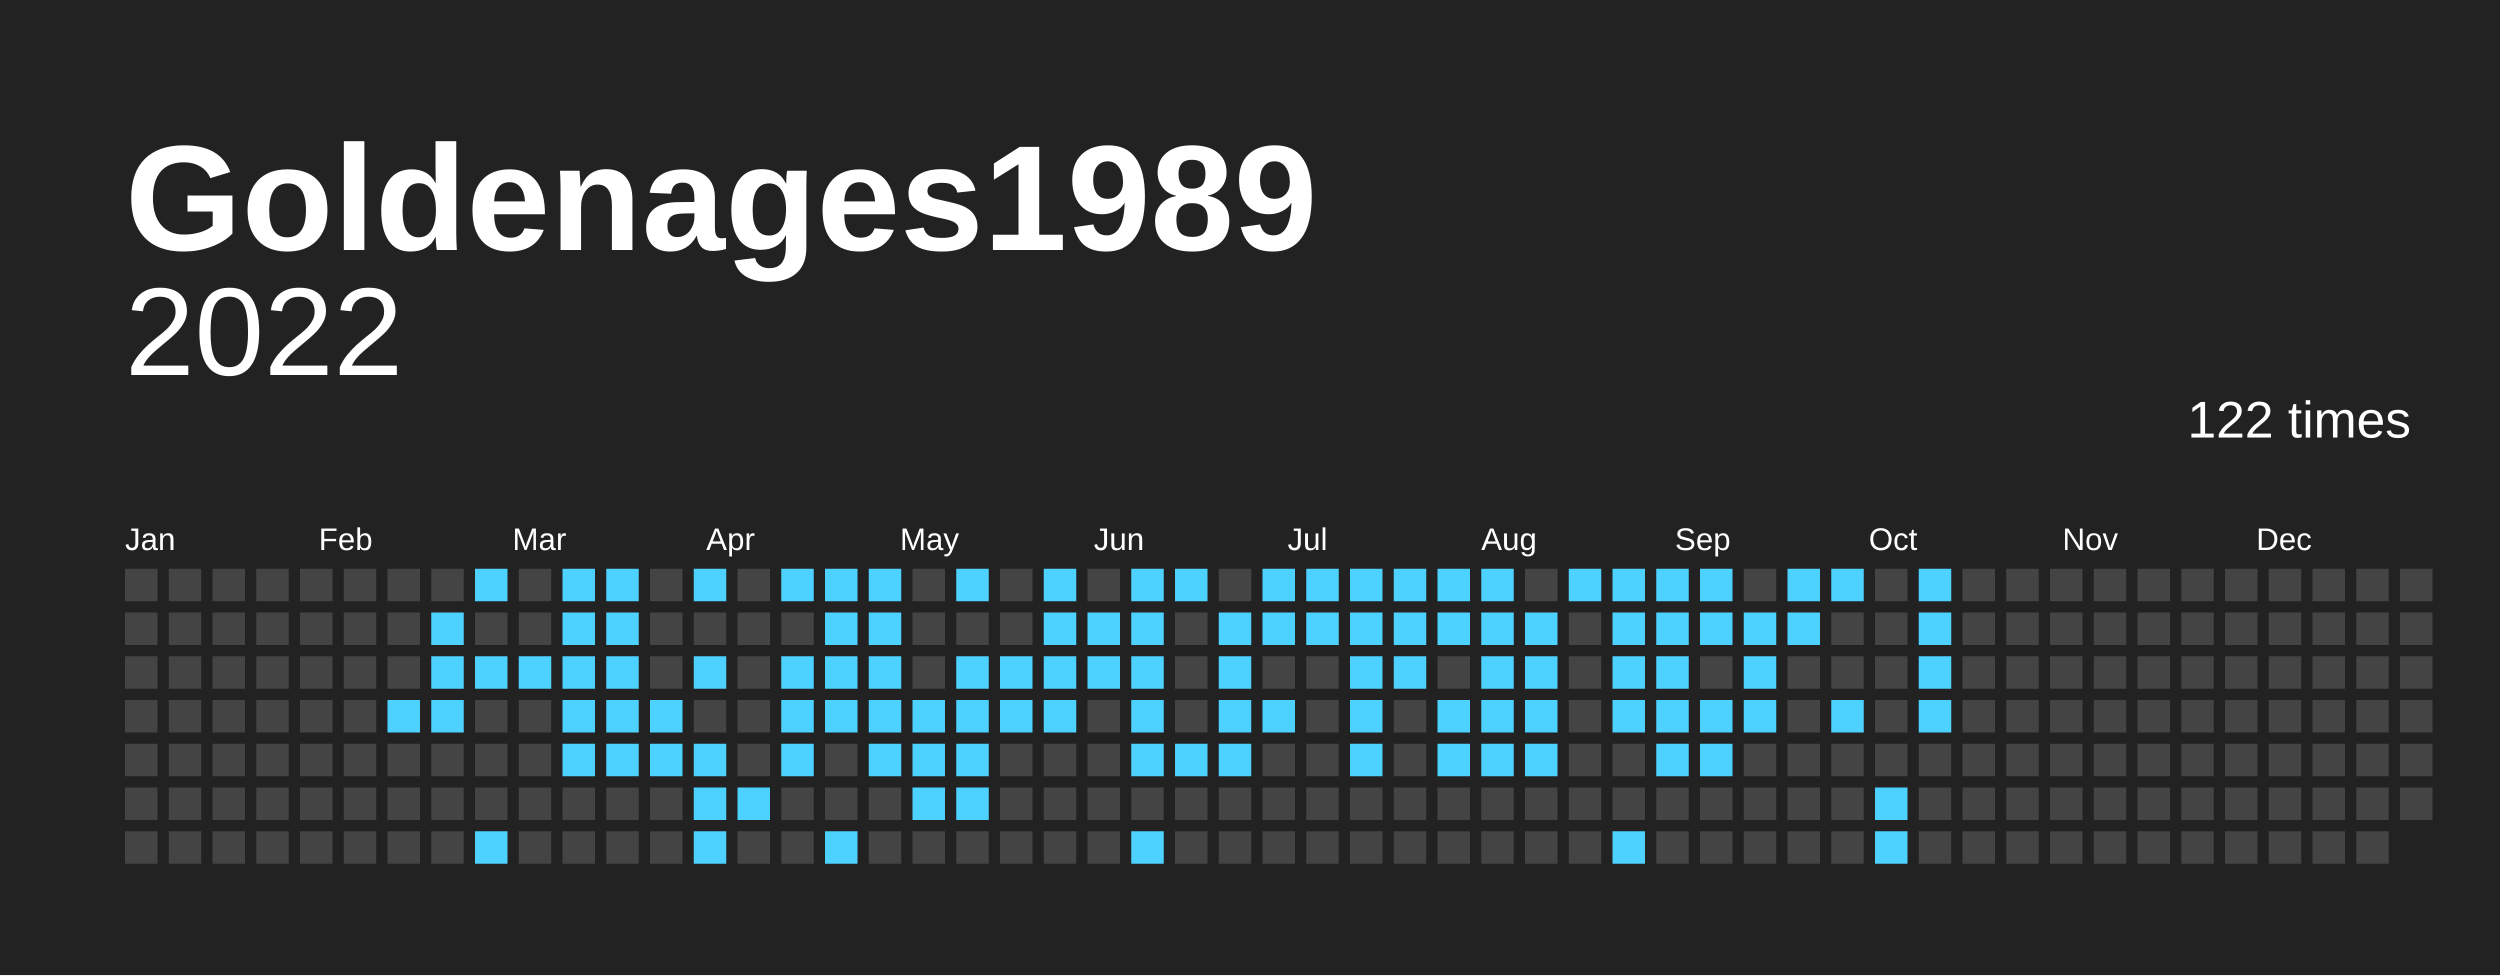
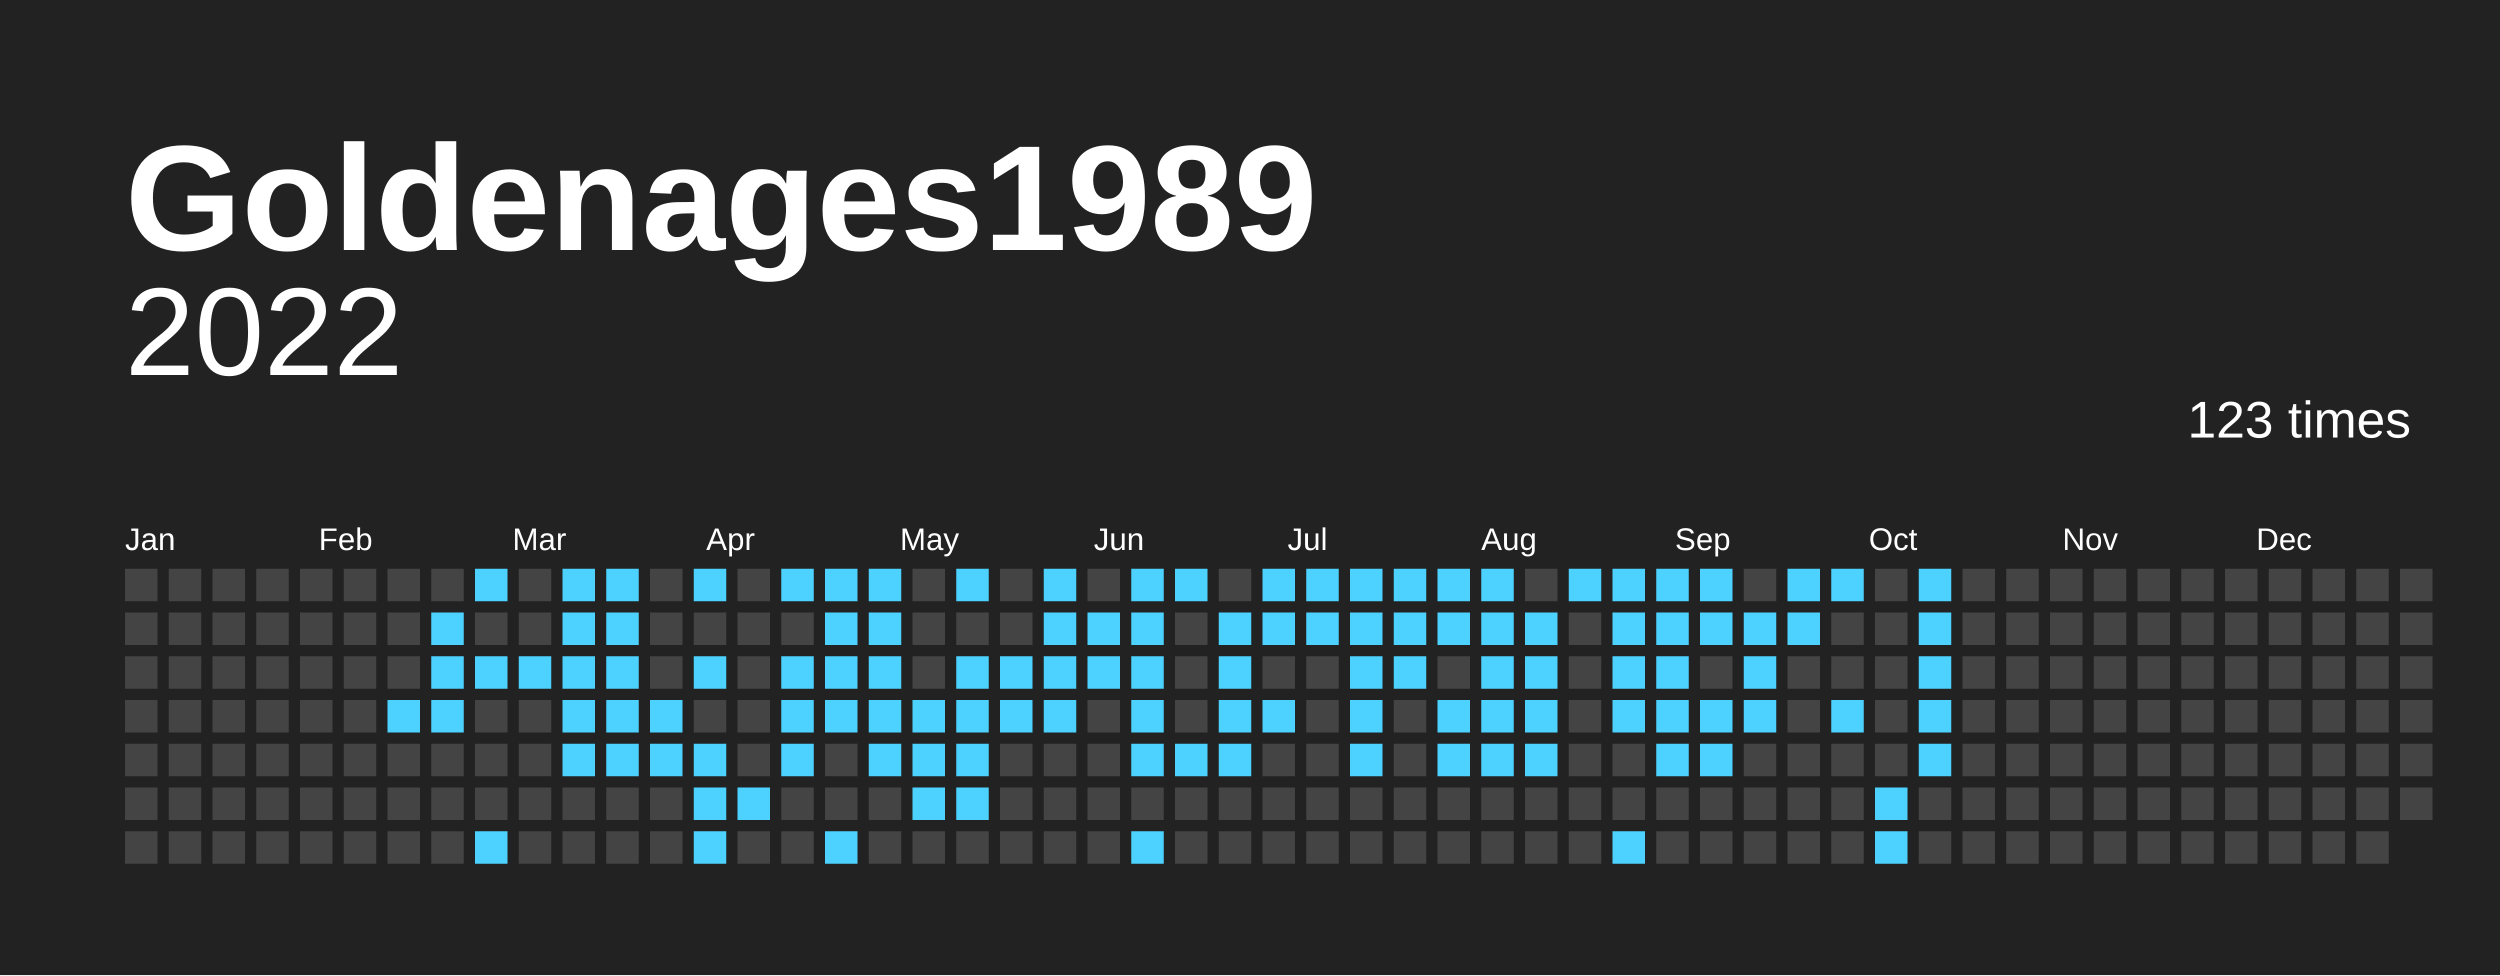
<svg xmlns="http://www.w3.org/2000/svg" baseProfile="full" height="78mm" version="1.1" viewBox="0,0,200,78" width="200mm">
  <defs />
  <rect fill="#222222" height="78" width="200" x="0" y="0" />
  <text fill="#FFFFFF" style="font-size:12px; font-family:Arial; font-weight:bold;" x="10" y="20">Goldenages1989</text>
  <text alignment-baseline="hanging" fill="#FFFFFF" style="font-size:10.0px; font-family:Arial;" x="10" y="30">2022</text>
-   <text alignment-baseline="hanging" fill="#FFFFFF" style="font-size:4.125px; font-family:Arial;" x="175" y="35">122 times</text>
+   <text alignment-baseline="hanging" fill="#FFFFFF" style="font-size:4.125px; font-family:Arial;" x="175" y="35">123 times</text>
  <text fill="#FFFFFF" style="font-size:2.5px; font-family:Arial" x="10.0" y="44">Jan</text>
  <text fill="#FFFFFF" style="font-size:2.5px; font-family:Arial" x="25.5" y="44">Feb</text>
  <text fill="#FFFFFF" style="font-size:2.5px; font-family:Arial" x="41.0" y="44">Mar</text>
  <text fill="#FFFFFF" style="font-size:2.5px; font-family:Arial" x="56.5" y="44">Apr</text>
  <text fill="#FFFFFF" style="font-size:2.5px; font-family:Arial" x="72.0" y="44">May</text>
  <text fill="#FFFFFF" style="font-size:2.5px; font-family:Arial" x="87.5" y="44">Jun</text>
  <text fill="#FFFFFF" style="font-size:2.5px; font-family:Arial" x="103.0" y="44">Jul</text>
  <text fill="#FFFFFF" style="font-size:2.5px; font-family:Arial" x="118.5" y="44">Aug</text>
  <text fill="#FFFFFF" style="font-size:2.5px; font-family:Arial" x="134.0" y="44">Sep</text>
  <text fill="#FFFFFF" style="font-size:2.5px; font-family:Arial" x="149.5" y="44">Oct</text>
  <text fill="#FFFFFF" style="font-size:2.5px; font-family:Arial" x="165.0" y="44">Nov</text>
  <text fill="#FFFFFF" style="font-size:2.5px; font-family:Arial" x="180.5" y="44">Dec</text>
  <rect fill="#444444" height="2.6" width="2.6" x="10.0" y="45.5" />
  <rect fill="#444444" height="2.6" width="2.6" x="10.0" y="49.0" />
  <rect fill="#444444" height="2.6" width="2.6" x="10.0" y="52.5" />
  <rect fill="#444444" height="2.6" width="2.6" x="10.0" y="56.0" />
  <rect fill="#444444" height="2.6" width="2.6" x="10.0" y="59.5" />
  <rect fill="#444444" height="2.6" width="2.6" x="10.0" y="63.0" />
  <rect fill="#444444" height="2.6" width="2.6" x="10.0" y="66.5" />
  <rect fill="#444444" height="2.6" width="2.6" x="13.5" y="45.5" />
  <rect fill="#444444" height="2.6" width="2.6" x="13.5" y="49.0" />
  <rect fill="#444444" height="2.6" width="2.6" x="13.5" y="52.5" />
  <rect fill="#444444" height="2.6" width="2.6" x="13.5" y="56.0" />
  <rect fill="#444444" height="2.6" width="2.6" x="13.5" y="59.5" />
  <rect fill="#444444" height="2.6" width="2.6" x="13.5" y="63.0" />
  <rect fill="#444444" height="2.6" width="2.6" x="13.5" y="66.5" />
  <rect fill="#444444" height="2.6" width="2.6" x="17.0" y="45.5" />
  <rect fill="#444444" height="2.6" width="2.6" x="17.0" y="49.0" />
  <rect fill="#444444" height="2.6" width="2.6" x="17.0" y="52.5" />
  <rect fill="#444444" height="2.6" width="2.6" x="17.0" y="56.0" />
  <rect fill="#444444" height="2.6" width="2.6" x="17.0" y="59.5" />
  <rect fill="#444444" height="2.6" width="2.6" x="17.0" y="63.0" />
  <rect fill="#444444" height="2.6" width="2.6" x="17.0" y="66.5" />
  <rect fill="#444444" height="2.6" width="2.6" x="20.5" y="45.5" />
  <rect fill="#444444" height="2.6" width="2.6" x="20.5" y="49.0" />
  <rect fill="#444444" height="2.6" width="2.6" x="20.5" y="52.5" />
  <rect fill="#444444" height="2.6" width="2.6" x="20.5" y="56.0" />
  <rect fill="#444444" height="2.6" width="2.6" x="20.5" y="59.5" />
  <rect fill="#444444" height="2.6" width="2.6" x="20.5" y="63.0" />
  <rect fill="#444444" height="2.6" width="2.6" x="20.5" y="66.5" />
  <rect fill="#444444" height="2.6" width="2.6" x="24.0" y="45.5" />
  <rect fill="#444444" height="2.6" width="2.6" x="24.0" y="49.0" />
  <rect fill="#444444" height="2.6" width="2.6" x="24.0" y="52.5" />
  <rect fill="#444444" height="2.6" width="2.6" x="24.0" y="56.0" />
  <rect fill="#444444" height="2.6" width="2.6" x="24.0" y="59.5" />
  <rect fill="#444444" height="2.6" width="2.6" x="24.0" y="63.0" />
  <rect fill="#444444" height="2.6" width="2.6" x="24.0" y="66.5" />
  <rect fill="#444444" height="2.6" width="2.6" x="27.5" y="45.5" />
  <rect fill="#444444" height="2.6" width="2.6" x="27.5" y="49.0" />
  <rect fill="#444444" height="2.6" width="2.6" x="27.5" y="52.5" />
  <rect fill="#444444" height="2.6" width="2.6" x="27.5" y="56.0" />
  <rect fill="#444444" height="2.6" width="2.6" x="27.5" y="59.5" />
  <rect fill="#444444" height="2.6" width="2.6" x="27.5" y="63.0" />
  <rect fill="#444444" height="2.6" width="2.6" x="27.5" y="66.5" />
  <rect fill="#444444" height="2.6" width="2.6" x="31.0" y="45.5" />
  <rect fill="#444444" height="2.6" width="2.6" x="31.0" y="49.0" />
  <rect fill="#444444" height="2.6" width="2.6" x="31.0" y="52.5" />
  <rect fill="#4DD2FF" height="2.6" width="2.6" x="31.0" y="56.0" />
  <rect fill="#444444" height="2.6" width="2.6" x="31.0" y="59.5" />
  <rect fill="#444444" height="2.6" width="2.6" x="31.0" y="63.0" />
  <rect fill="#444444" height="2.6" width="2.6" x="31.0" y="66.5" />
  <rect fill="#444444" height="2.6" width="2.6" x="34.5" y="45.5" />
  <rect fill="#4DD2FF" height="2.6" width="2.6" x="34.5" y="49.0" />
  <rect fill="#4DD2FF" height="2.6" width="2.6" x="34.5" y="52.5" />
  <rect fill="#4DD2FF" height="2.6" width="2.6" x="34.5" y="56.0" />
  <rect fill="#444444" height="2.6" width="2.6" x="34.5" y="59.5" />
  <rect fill="#444444" height="2.6" width="2.6" x="34.5" y="63.0" />
  <rect fill="#444444" height="2.6" width="2.6" x="34.5" y="66.5" />
  <rect fill="#4DD2FF" height="2.6" width="2.6" x="38.0" y="45.5" />
  <rect fill="#444444" height="2.6" width="2.6" x="38.0" y="49.0" />
  <rect fill="#4DD2FF" height="2.6" width="2.6" x="38.0" y="52.5" />
  <rect fill="#444444" height="2.6" width="2.6" x="38.0" y="56.0" />
  <rect fill="#444444" height="2.6" width="2.6" x="38.0" y="59.5" />
  <rect fill="#444444" height="2.6" width="2.6" x="38.0" y="63.0" />
  <rect fill="#4DD2FF" height="2.6" width="2.6" x="38.0" y="66.5" />
  <rect fill="#444444" height="2.6" width="2.6" x="41.5" y="45.5" />
  <rect fill="#444444" height="2.6" width="2.6" x="41.5" y="49.0" />
  <rect fill="#4DD2FF" height="2.6" width="2.6" x="41.5" y="52.5" />
  <rect fill="#444444" height="2.6" width="2.6" x="41.5" y="56.0" />
  <rect fill="#444444" height="2.6" width="2.6" x="41.5" y="59.5" />
  <rect fill="#444444" height="2.6" width="2.6" x="41.5" y="63.0" />
  <rect fill="#444444" height="2.6" width="2.6" x="41.5" y="66.5" />
  <rect fill="#4DD2FF" height="2.6" width="2.6" x="45.0" y="45.5" />
  <rect fill="#4DD2FF" height="2.6" width="2.6" x="45.0" y="49.0" />
  <rect fill="#4DD2FF" height="2.6" width="2.6" x="45.0" y="52.5" />
  <rect fill="#4DD2FF" height="2.6" width="2.6" x="45.0" y="56.0" />
  <rect fill="#4DD2FF" height="2.6" width="2.6" x="45.0" y="59.5" />
  <rect fill="#444444" height="2.6" width="2.6" x="45.0" y="63.0" />
  <rect fill="#444444" height="2.6" width="2.6" x="45.0" y="66.5" />
  <rect fill="#4DD2FF" height="2.6" width="2.6" x="48.5" y="45.5" />
  <rect fill="#4DD2FF" height="2.6" width="2.6" x="48.5" y="49.0" />
  <rect fill="#4DD2FF" height="2.6" width="2.6" x="48.5" y="52.5" />
  <rect fill="#4DD2FF" height="2.6" width="2.6" x="48.5" y="56.0" />
  <rect fill="#4DD2FF" height="2.6" width="2.6" x="48.5" y="59.5" />
  <rect fill="#444444" height="2.6" width="2.6" x="48.5" y="63.0" />
  <rect fill="#444444" height="2.6" width="2.6" x="48.5" y="66.5" />
  <rect fill="#444444" height="2.6" width="2.6" x="52.0" y="45.5" />
  <rect fill="#444444" height="2.6" width="2.6" x="52.0" y="49.0" />
  <rect fill="#444444" height="2.6" width="2.6" x="52.0" y="52.5" />
  <rect fill="#4DD2FF" height="2.6" width="2.6" x="52.0" y="56.0" />
  <rect fill="#4DD2FF" height="2.6" width="2.6" x="52.0" y="59.5" />
  <rect fill="#444444" height="2.6" width="2.6" x="52.0" y="63.0" />
  <rect fill="#444444" height="2.6" width="2.6" x="52.0" y="66.5" />
  <rect fill="#4DD2FF" height="2.6" width="2.6" x="55.5" y="45.5" />
  <rect fill="#444444" height="2.6" width="2.6" x="55.5" y="49.0" />
  <rect fill="#4DD2FF" height="2.6" width="2.6" x="55.5" y="52.5" />
  <rect fill="#444444" height="2.6" width="2.6" x="55.5" y="56.0" />
  <rect fill="#4DD2FF" height="2.6" width="2.6" x="55.5" y="59.5" />
  <rect fill="#4DD2FF" height="2.6" width="2.6" x="55.5" y="63.0" />
  <rect fill="#4DD2FF" height="2.6" width="2.6" x="55.5" y="66.5" />
  <rect fill="#444444" height="2.6" width="2.6" x="59.0" y="45.5" />
  <rect fill="#444444" height="2.6" width="2.6" x="59.0" y="49.0" />
  <rect fill="#444444" height="2.6" width="2.6" x="59.0" y="52.5" />
  <rect fill="#444444" height="2.6" width="2.6" x="59.0" y="56.0" />
  <rect fill="#444444" height="2.6" width="2.6" x="59.0" y="59.5" />
  <rect fill="#4DD2FF" height="2.6" width="2.6" x="59.0" y="63.0" />
  <rect fill="#444444" height="2.6" width="2.6" x="59.0" y="66.5" />
  <rect fill="#4DD2FF" height="2.6" width="2.6" x="62.5" y="45.5" />
  <rect fill="#444444" height="2.6" width="2.6" x="62.5" y="49.0" />
  <rect fill="#4DD2FF" height="2.6" width="2.6" x="62.5" y="52.5" />
  <rect fill="#4DD2FF" height="2.6" width="2.6" x="62.5" y="56.0" />
  <rect fill="#4DD2FF" height="2.6" width="2.6" x="62.5" y="59.5" />
  <rect fill="#444444" height="2.6" width="2.6" x="62.5" y="63.0" />
  <rect fill="#444444" height="2.6" width="2.6" x="62.5" y="66.5" />
  <rect fill="#4DD2FF" height="2.6" width="2.6" x="66.0" y="45.5" />
  <rect fill="#4DD2FF" height="2.6" width="2.6" x="66.0" y="49.0" />
  <rect fill="#4DD2FF" height="2.6" width="2.6" x="66.0" y="52.5" />
  <rect fill="#4DD2FF" height="2.6" width="2.6" x="66.0" y="56.0" />
  <rect fill="#444444" height="2.6" width="2.6" x="66.0" y="59.5" />
  <rect fill="#444444" height="2.6" width="2.6" x="66.0" y="63.0" />
  <rect fill="#4DD2FF" height="2.6" width="2.6" x="66.0" y="66.5" />
  <rect fill="#4DD2FF" height="2.6" width="2.6" x="69.5" y="45.5" />
  <rect fill="#4DD2FF" height="2.6" width="2.6" x="69.5" y="49.0" />
  <rect fill="#4DD2FF" height="2.6" width="2.6" x="69.5" y="52.5" />
  <rect fill="#4DD2FF" height="2.6" width="2.6" x="69.5" y="56.0" />
  <rect fill="#4DD2FF" height="2.6" width="2.6" x="69.5" y="59.5" />
  <rect fill="#444444" height="2.6" width="2.6" x="69.5" y="63.0" />
  <rect fill="#444444" height="2.6" width="2.6" x="69.5" y="66.5" />
  <rect fill="#444444" height="2.6" width="2.6" x="73.0" y="45.5" />
  <rect fill="#444444" height="2.6" width="2.6" x="73.0" y="49.0" />
  <rect fill="#444444" height="2.6" width="2.6" x="73.0" y="52.5" />
  <rect fill="#4DD2FF" height="2.6" width="2.6" x="73.0" y="56.0" />
  <rect fill="#4DD2FF" height="2.6" width="2.6" x="73.0" y="59.5" />
  <rect fill="#4DD2FF" height="2.6" width="2.6" x="73.0" y="63.0" />
  <rect fill="#444444" height="2.6" width="2.6" x="73.0" y="66.5" />
  <rect fill="#4DD2FF" height="2.6" width="2.6" x="76.5" y="45.5" />
  <rect fill="#444444" height="2.6" width="2.6" x="76.5" y="49.0" />
  <rect fill="#4DD2FF" height="2.6" width="2.6" x="76.5" y="52.5" />
  <rect fill="#4DD2FF" height="2.6" width="2.6" x="76.5" y="56.0" />
  <rect fill="#4DD2FF" height="2.6" width="2.6" x="76.5" y="59.5" />
  <rect fill="#4DD2FF" height="2.6" width="2.6" x="76.5" y="63.0" />
  <rect fill="#444444" height="2.6" width="2.6" x="76.5" y="66.5" />
  <rect fill="#444444" height="2.6" width="2.6" x="80.0" y="45.5" />
  <rect fill="#444444" height="2.6" width="2.6" x="80.0" y="49.0" />
  <rect fill="#4DD2FF" height="2.6" width="2.6" x="80.0" y="52.5" />
  <rect fill="#4DD2FF" height="2.6" width="2.6" x="80.0" y="56.0" />
  <rect fill="#444444" height="2.6" width="2.6" x="80.0" y="59.5" />
  <rect fill="#444444" height="2.6" width="2.6" x="80.0" y="63.0" />
  <rect fill="#444444" height="2.6" width="2.6" x="80.0" y="66.5" />
  <rect fill="#4DD2FF" height="2.6" width="2.6" x="83.5" y="45.5" />
  <rect fill="#4DD2FF" height="2.6" width="2.6" x="83.5" y="49.0" />
  <rect fill="#4DD2FF" height="2.6" width="2.6" x="83.5" y="52.5" />
  <rect fill="#4DD2FF" height="2.6" width="2.6" x="83.5" y="56.0" />
  <rect fill="#444444" height="2.6" width="2.6" x="83.5" y="59.5" />
  <rect fill="#444444" height="2.6" width="2.6" x="83.5" y="63.0" />
  <rect fill="#444444" height="2.6" width="2.6" x="83.5" y="66.5" />
  <rect fill="#444444" height="2.6" width="2.6" x="87.0" y="45.5" />
  <rect fill="#4DD2FF" height="2.6" width="2.6" x="87.0" y="49.0" />
  <rect fill="#4DD2FF" height="2.6" width="2.6" x="87.0" y="52.5" />
  <rect fill="#444444" height="2.6" width="2.6" x="87.0" y="56.0" />
  <rect fill="#444444" height="2.6" width="2.6" x="87.0" y="59.5" />
  <rect fill="#444444" height="2.6" width="2.6" x="87.0" y="63.0" />
  <rect fill="#444444" height="2.6" width="2.6" x="87.0" y="66.5" />
  <rect fill="#4DD2FF" height="2.6" width="2.6" x="90.5" y="45.5" />
  <rect fill="#4DD2FF" height="2.6" width="2.6" x="90.5" y="49.0" />
  <rect fill="#4DD2FF" height="2.6" width="2.6" x="90.5" y="52.5" />
  <rect fill="#4DD2FF" height="2.6" width="2.6" x="90.5" y="56.0" />
  <rect fill="#4DD2FF" height="2.6" width="2.6" x="90.5" y="59.5" />
  <rect fill="#444444" height="2.6" width="2.6" x="90.5" y="63.0" />
  <rect fill="#4DD2FF" height="2.6" width="2.6" x="90.5" y="66.5" />
  <rect fill="#4DD2FF" height="2.6" width="2.6" x="94.0" y="45.5" />
  <rect fill="#444444" height="2.6" width="2.6" x="94.0" y="49.0" />
  <rect fill="#444444" height="2.6" width="2.6" x="94.0" y="52.5" />
  <rect fill="#444444" height="2.6" width="2.6" x="94.0" y="56.0" />
  <rect fill="#4DD2FF" height="2.6" width="2.6" x="94.0" y="59.5" />
  <rect fill="#444444" height="2.6" width="2.6" x="94.0" y="63.0" />
  <rect fill="#444444" height="2.6" width="2.6" x="94.0" y="66.5" />
  <rect fill="#444444" height="2.6" width="2.6" x="97.5" y="45.5" />
  <rect fill="#4DD2FF" height="2.6" width="2.6" x="97.5" y="49.0" />
  <rect fill="#4DD2FF" height="2.6" width="2.6" x="97.5" y="52.5" />
  <rect fill="#4DD2FF" height="2.6" width="2.6" x="97.5" y="56.0" />
  <rect fill="#4DD2FF" height="2.6" width="2.6" x="97.5" y="59.5" />
  <rect fill="#444444" height="2.6" width="2.6" x="97.5" y="63.0" />
  <rect fill="#444444" height="2.6" width="2.6" x="97.5" y="66.5" />
  <rect fill="#4DD2FF" height="2.6" width="2.6" x="101.0" y="45.5" />
  <rect fill="#4DD2FF" height="2.6" width="2.6" x="101.0" y="49.0" />
  <rect fill="#444444" height="2.6" width="2.6" x="101.0" y="52.5" />
  <rect fill="#4DD2FF" height="2.6" width="2.6" x="101.0" y="56.0" />
  <rect fill="#444444" height="2.6" width="2.6" x="101.0" y="59.5" />
  <rect fill="#444444" height="2.6" width="2.6" x="101.0" y="63.0" />
  <rect fill="#444444" height="2.6" width="2.6" x="101.0" y="66.5" />
  <rect fill="#4DD2FF" height="2.6" width="2.6" x="104.5" y="45.5" />
  <rect fill="#4DD2FF" height="2.6" width="2.6" x="104.5" y="49.0" />
  <rect fill="#444444" height="2.6" width="2.6" x="104.5" y="52.5" />
  <rect fill="#444444" height="2.6" width="2.6" x="104.5" y="56.0" />
  <rect fill="#444444" height="2.6" width="2.6" x="104.5" y="59.5" />
  <rect fill="#444444" height="2.6" width="2.6" x="104.5" y="63.0" />
  <rect fill="#444444" height="2.6" width="2.6" x="104.5" y="66.5" />
  <rect fill="#4DD2FF" height="2.6" width="2.6" x="108.0" y="45.5" />
  <rect fill="#4DD2FF" height="2.6" width="2.6" x="108.0" y="49.0" />
  <rect fill="#4DD2FF" height="2.6" width="2.6" x="108.0" y="52.5" />
  <rect fill="#4DD2FF" height="2.6" width="2.6" x="108.0" y="56.0" />
  <rect fill="#4DD2FF" height="2.6" width="2.6" x="108.0" y="59.5" />
  <rect fill="#444444" height="2.6" width="2.6" x="108.0" y="63.0" />
  <rect fill="#444444" height="2.6" width="2.6" x="108.0" y="66.5" />
  <rect fill="#4DD2FF" height="2.6" width="2.6" x="111.5" y="45.5" />
  <rect fill="#4DD2FF" height="2.6" width="2.6" x="111.5" y="49.0" />
  <rect fill="#4DD2FF" height="2.6" width="2.6" x="111.5" y="52.5" />
  <rect fill="#444444" height="2.6" width="2.6" x="111.5" y="56.0" />
  <rect fill="#444444" height="2.6" width="2.6" x="111.5" y="59.5" />
  <rect fill="#444444" height="2.6" width="2.6" x="111.5" y="63.0" />
  <rect fill="#444444" height="2.6" width="2.6" x="111.5" y="66.5" />
  <rect fill="#4DD2FF" height="2.6" width="2.6" x="115.0" y="45.5" />
  <rect fill="#4DD2FF" height="2.6" width="2.6" x="115.0" y="49.0" />
  <rect fill="#444444" height="2.6" width="2.6" x="115.0" y="52.5" />
  <rect fill="#4DD2FF" height="2.6" width="2.6" x="115.0" y="56.0" />
  <rect fill="#4DD2FF" height="2.6" width="2.6" x="115.0" y="59.5" />
  <rect fill="#444444" height="2.6" width="2.6" x="115.0" y="63.0" />
  <rect fill="#444444" height="2.6" width="2.6" x="115.0" y="66.5" />
  <rect fill="#4DD2FF" height="2.6" width="2.6" x="118.5" y="45.5" />
  <rect fill="#4DD2FF" height="2.6" width="2.6" x="118.5" y="49.0" />
  <rect fill="#4DD2FF" height="2.6" width="2.6" x="118.5" y="52.5" />
  <rect fill="#4DD2FF" height="2.6" width="2.6" x="118.5" y="56.0" />
  <rect fill="#4DD2FF" height="2.6" width="2.6" x="118.5" y="59.5" />
  <rect fill="#444444" height="2.6" width="2.6" x="118.5" y="63.0" />
  <rect fill="#444444" height="2.6" width="2.6" x="118.5" y="66.5" />
  <rect fill="#444444" height="2.6" width="2.6" x="122.0" y="45.5" />
  <rect fill="#4DD2FF" height="2.6" width="2.6" x="122.0" y="49.0" />
  <rect fill="#4DD2FF" height="2.6" width="2.6" x="122.0" y="52.5" />
  <rect fill="#4DD2FF" height="2.6" width="2.6" x="122.0" y="56.0" />
  <rect fill="#4DD2FF" height="2.6" width="2.6" x="122.0" y="59.5" />
  <rect fill="#444444" height="2.6" width="2.6" x="122.0" y="63.0" />
  <rect fill="#444444" height="2.6" width="2.6" x="122.0" y="66.5" />
  <rect fill="#4DD2FF" height="2.6" width="2.6" x="125.5" y="45.5" />
  <rect fill="#444444" height="2.6" width="2.6" x="125.5" y="49.0" />
  <rect fill="#444444" height="2.6" width="2.6" x="125.5" y="52.5" />
  <rect fill="#444444" height="2.6" width="2.6" x="125.5" y="56.0" />
  <rect fill="#444444" height="2.6" width="2.6" x="125.5" y="59.5" />
  <rect fill="#444444" height="2.6" width="2.6" x="125.5" y="63.0" />
  <rect fill="#444444" height="2.6" width="2.6" x="125.5" y="66.5" />
  <rect fill="#4DD2FF" height="2.6" width="2.6" x="129.0" y="45.5" />
  <rect fill="#4DD2FF" height="2.6" width="2.6" x="129.0" y="49.0" />
  <rect fill="#4DD2FF" height="2.6" width="2.6" x="129.0" y="52.5" />
  <rect fill="#4DD2FF" height="2.6" width="2.6" x="129.0" y="56.0" />
  <rect fill="#444444" height="2.6" width="2.6" x="129.0" y="59.5" />
  <rect fill="#444444" height="2.6" width="2.6" x="129.0" y="63.0" />
  <rect fill="#4DD2FF" height="2.6" width="2.6" x="129.0" y="66.5" />
  <rect fill="#4DD2FF" height="2.6" width="2.6" x="132.5" y="45.5" />
  <rect fill="#4DD2FF" height="2.6" width="2.6" x="132.5" y="49.0" />
  <rect fill="#4DD2FF" height="2.6" width="2.6" x="132.5" y="52.5" />
  <rect fill="#4DD2FF" height="2.6" width="2.6" x="132.5" y="56.0" />
  <rect fill="#4DD2FF" height="2.6" width="2.6" x="132.5" y="59.5" />
  <rect fill="#444444" height="2.6" width="2.6" x="132.5" y="63.0" />
  <rect fill="#444444" height="2.6" width="2.6" x="132.5" y="66.5" />
  <rect fill="#4DD2FF" height="2.6" width="2.6" x="136.0" y="45.5" />
  <rect fill="#4DD2FF" height="2.6" width="2.6" x="136.0" y="49.0" />
  <rect fill="#444444" height="2.6" width="2.6" x="136.0" y="52.5" />
  <rect fill="#4DD2FF" height="2.6" width="2.6" x="136.0" y="56.0" />
  <rect fill="#4DD2FF" height="2.6" width="2.6" x="136.0" y="59.5" />
  <rect fill="#444444" height="2.6" width="2.6" x="136.0" y="63.0" />
  <rect fill="#444444" height="2.6" width="2.6" x="136.0" y="66.5" />
  <rect fill="#444444" height="2.6" width="2.6" x="139.5" y="45.5" />
  <rect fill="#4DD2FF" height="2.6" width="2.6" x="139.5" y="49.0" />
  <rect fill="#4DD2FF" height="2.6" width="2.6" x="139.5" y="52.5" />
  <rect fill="#4DD2FF" height="2.6" width="2.6" x="139.5" y="56.0" />
  <rect fill="#444444" height="2.6" width="2.6" x="139.5" y="59.5" />
  <rect fill="#444444" height="2.6" width="2.6" x="139.5" y="63.0" />
  <rect fill="#444444" height="2.6" width="2.6" x="139.5" y="66.5" />
  <rect fill="#4DD2FF" height="2.6" width="2.6" x="143.0" y="45.5" />
  <rect fill="#4DD2FF" height="2.6" width="2.6" x="143.0" y="49.0" />
  <rect fill="#444444" height="2.6" width="2.6" x="143.0" y="52.5" />
  <rect fill="#444444" height="2.6" width="2.6" x="143.0" y="56.0" />
  <rect fill="#444444" height="2.6" width="2.6" x="143.0" y="59.5" />
  <rect fill="#444444" height="2.6" width="2.6" x="143.0" y="63.0" />
  <rect fill="#444444" height="2.6" width="2.6" x="143.0" y="66.5" />
  <rect fill="#4DD2FF" height="2.6" width="2.6" x="146.5" y="45.5" />
  <rect fill="#444444" height="2.6" width="2.6" x="146.5" y="49.0" />
  <rect fill="#444444" height="2.6" width="2.6" x="146.5" y="52.5" />
  <rect fill="#4DD2FF" height="2.6" width="2.6" x="146.5" y="56.0" />
  <rect fill="#444444" height="2.6" width="2.6" x="146.5" y="59.5" />
  <rect fill="#444444" height="2.6" width="2.6" x="146.5" y="63.0" />
  <rect fill="#444444" height="2.6" width="2.6" x="146.5" y="66.5" />
  <rect fill="#444444" height="2.6" width="2.6" x="150.0" y="45.5" />
  <rect fill="#444444" height="2.6" width="2.6" x="150.0" y="49.0" />
  <rect fill="#444444" height="2.6" width="2.6" x="150.0" y="52.5" />
  <rect fill="#444444" height="2.6" width="2.6" x="150.0" y="56.0" />
  <rect fill="#444444" height="2.6" width="2.6" x="150.0" y="59.5" />
  <rect fill="#4DD2FF" height="2.6" width="2.6" x="150.0" y="63.0" />
  <rect fill="#4DD2FF" height="2.6" width="2.6" x="150.0" y="66.5" />
  <rect fill="#4DD2FF" height="2.6" width="2.6" x="153.5" y="45.5" />
  <rect fill="#4DD2FF" height="2.6" width="2.6" x="153.5" y="49.0" />
  <rect fill="#4DD2FF" height="2.6" width="2.6" x="153.5" y="52.5" />
  <rect fill="#4DD2FF" height="2.6" width="2.6" x="153.5" y="56.0" />
-   <rect fill="#444444" height="2.6" width="2.6" x="153.5" y="59.5" />
+   <rect fill="#4DD2FF" height="2.6" width="2.6" x="153.5" y="59.5" />
  <rect fill="#444444" height="2.6" width="2.6" x="153.5" y="63.0" />
  <rect fill="#444444" height="2.6" width="2.6" x="153.5" y="66.5" />
  <rect fill="#444444" height="2.6" width="2.6" x="157.0" y="45.5" />
  <rect fill="#444444" height="2.6" width="2.6" x="157.0" y="49.0" />
  <rect fill="#444444" height="2.6" width="2.6" x="157.0" y="52.5" />
  <rect fill="#444444" height="2.6" width="2.6" x="157.0" y="56.0" />
  <rect fill="#444444" height="2.6" width="2.6" x="157.0" y="59.5" />
  <rect fill="#444444" height="2.6" width="2.6" x="157.0" y="63.0" />
  <rect fill="#444444" height="2.6" width="2.6" x="157.0" y="66.5" />
  <rect fill="#444444" height="2.6" width="2.6" x="160.5" y="45.5" />
  <rect fill="#444444" height="2.6" width="2.6" x="160.5" y="49.0" />
  <rect fill="#444444" height="2.6" width="2.6" x="160.5" y="52.5" />
  <rect fill="#444444" height="2.6" width="2.6" x="160.5" y="56.0" />
  <rect fill="#444444" height="2.6" width="2.6" x="160.5" y="59.5" />
  <rect fill="#444444" height="2.6" width="2.6" x="160.5" y="63.0" />
  <rect fill="#444444" height="2.6" width="2.6" x="160.5" y="66.5" />
  <rect fill="#444444" height="2.6" width="2.6" x="164.0" y="45.5" />
  <rect fill="#444444" height="2.6" width="2.6" x="164.0" y="49.0" />
  <rect fill="#444444" height="2.6" width="2.6" x="164.0" y="52.5" />
  <rect fill="#444444" height="2.6" width="2.6" x="164.0" y="56.0" />
  <rect fill="#444444" height="2.6" width="2.6" x="164.0" y="59.5" />
  <rect fill="#444444" height="2.6" width="2.6" x="164.0" y="63.0" />
  <rect fill="#444444" height="2.6" width="2.6" x="164.0" y="66.5" />
  <rect fill="#444444" height="2.6" width="2.6" x="167.5" y="45.5" />
  <rect fill="#444444" height="2.6" width="2.6" x="167.5" y="49.0" />
  <rect fill="#444444" height="2.6" width="2.6" x="167.5" y="52.5" />
  <rect fill="#444444" height="2.6" width="2.6" x="167.5" y="56.0" />
  <rect fill="#444444" height="2.6" width="2.6" x="167.5" y="59.5" />
  <rect fill="#444444" height="2.6" width="2.6" x="167.5" y="63.0" />
  <rect fill="#444444" height="2.6" width="2.6" x="167.5" y="66.5" />
  <rect fill="#444444" height="2.6" width="2.6" x="171.0" y="45.5" />
  <rect fill="#444444" height="2.6" width="2.6" x="171.0" y="49.0" />
  <rect fill="#444444" height="2.6" width="2.6" x="171.0" y="52.5" />
  <rect fill="#444444" height="2.6" width="2.6" x="171.0" y="56.0" />
  <rect fill="#444444" height="2.6" width="2.6" x="171.0" y="59.5" />
  <rect fill="#444444" height="2.6" width="2.6" x="171.0" y="63.0" />
  <rect fill="#444444" height="2.6" width="2.6" x="171.0" y="66.5" />
  <rect fill="#444444" height="2.6" width="2.6" x="174.5" y="45.5" />
  <rect fill="#444444" height="2.6" width="2.6" x="174.5" y="49.0" />
  <rect fill="#444444" height="2.6" width="2.6" x="174.5" y="52.5" />
  <rect fill="#444444" height="2.6" width="2.6" x="174.5" y="56.0" />
  <rect fill="#444444" height="2.6" width="2.6" x="174.5" y="59.5" />
  <rect fill="#444444" height="2.6" width="2.6" x="174.5" y="63.0" />
  <rect fill="#444444" height="2.6" width="2.6" x="174.5" y="66.5" />
  <rect fill="#444444" height="2.6" width="2.6" x="178.0" y="45.5" />
  <rect fill="#444444" height="2.6" width="2.6" x="178.0" y="49.0" />
  <rect fill="#444444" height="2.6" width="2.6" x="178.0" y="52.5" />
  <rect fill="#444444" height="2.6" width="2.6" x="178.0" y="56.0" />
  <rect fill="#444444" height="2.6" width="2.6" x="178.0" y="59.5" />
  <rect fill="#444444" height="2.6" width="2.6" x="178.0" y="63.0" />
  <rect fill="#444444" height="2.6" width="2.6" x="178.0" y="66.5" />
  <rect fill="#444444" height="2.6" width="2.6" x="181.5" y="45.5" />
  <rect fill="#444444" height="2.6" width="2.6" x="181.5" y="49.0" />
  <rect fill="#444444" height="2.6" width="2.6" x="181.5" y="52.5" />
  <rect fill="#444444" height="2.6" width="2.6" x="181.5" y="56.0" />
  <rect fill="#444444" height="2.6" width="2.6" x="181.5" y="59.5" />
  <rect fill="#444444" height="2.6" width="2.6" x="181.5" y="63.0" />
  <rect fill="#444444" height="2.6" width="2.6" x="181.5" y="66.5" />
  <rect fill="#444444" height="2.6" width="2.6" x="185.0" y="45.5" />
  <rect fill="#444444" height="2.6" width="2.6" x="185.0" y="49.0" />
  <rect fill="#444444" height="2.6" width="2.6" x="185.0" y="52.5" />
  <rect fill="#444444" height="2.6" width="2.6" x="185.0" y="56.0" />
  <rect fill="#444444" height="2.6" width="2.6" x="185.0" y="59.5" />
  <rect fill="#444444" height="2.6" width="2.6" x="185.0" y="63.0" />
  <rect fill="#444444" height="2.6" width="2.6" x="185.0" y="66.5" />
  <rect fill="#444444" height="2.6" width="2.6" x="188.5" y="45.5" />
  <rect fill="#444444" height="2.6" width="2.6" x="188.5" y="49.0" />
  <rect fill="#444444" height="2.6" width="2.6" x="188.5" y="52.5" />
  <rect fill="#444444" height="2.6" width="2.6" x="188.5" y="56.0" />
  <rect fill="#444444" height="2.6" width="2.6" x="188.5" y="59.5" />
  <rect fill="#444444" height="2.6" width="2.6" x="188.5" y="63.0" />
  <rect fill="#444444" height="2.6" width="2.6" x="188.5" y="66.5" />
  <rect fill="#444444" height="2.6" width="2.6" x="192.0" y="45.5" />
  <rect fill="#444444" height="2.6" width="2.6" x="192.0" y="49.0" />
  <rect fill="#444444" height="2.6" width="2.6" x="192.0" y="52.5" />
  <rect fill="#444444" height="2.6" width="2.6" x="192.0" y="56.0" />
  <rect fill="#444444" height="2.6" width="2.6" x="192.0" y="59.5" />
  <rect fill="#444444" height="2.6" width="2.6" x="192.0" y="63.0" />
</svg>
